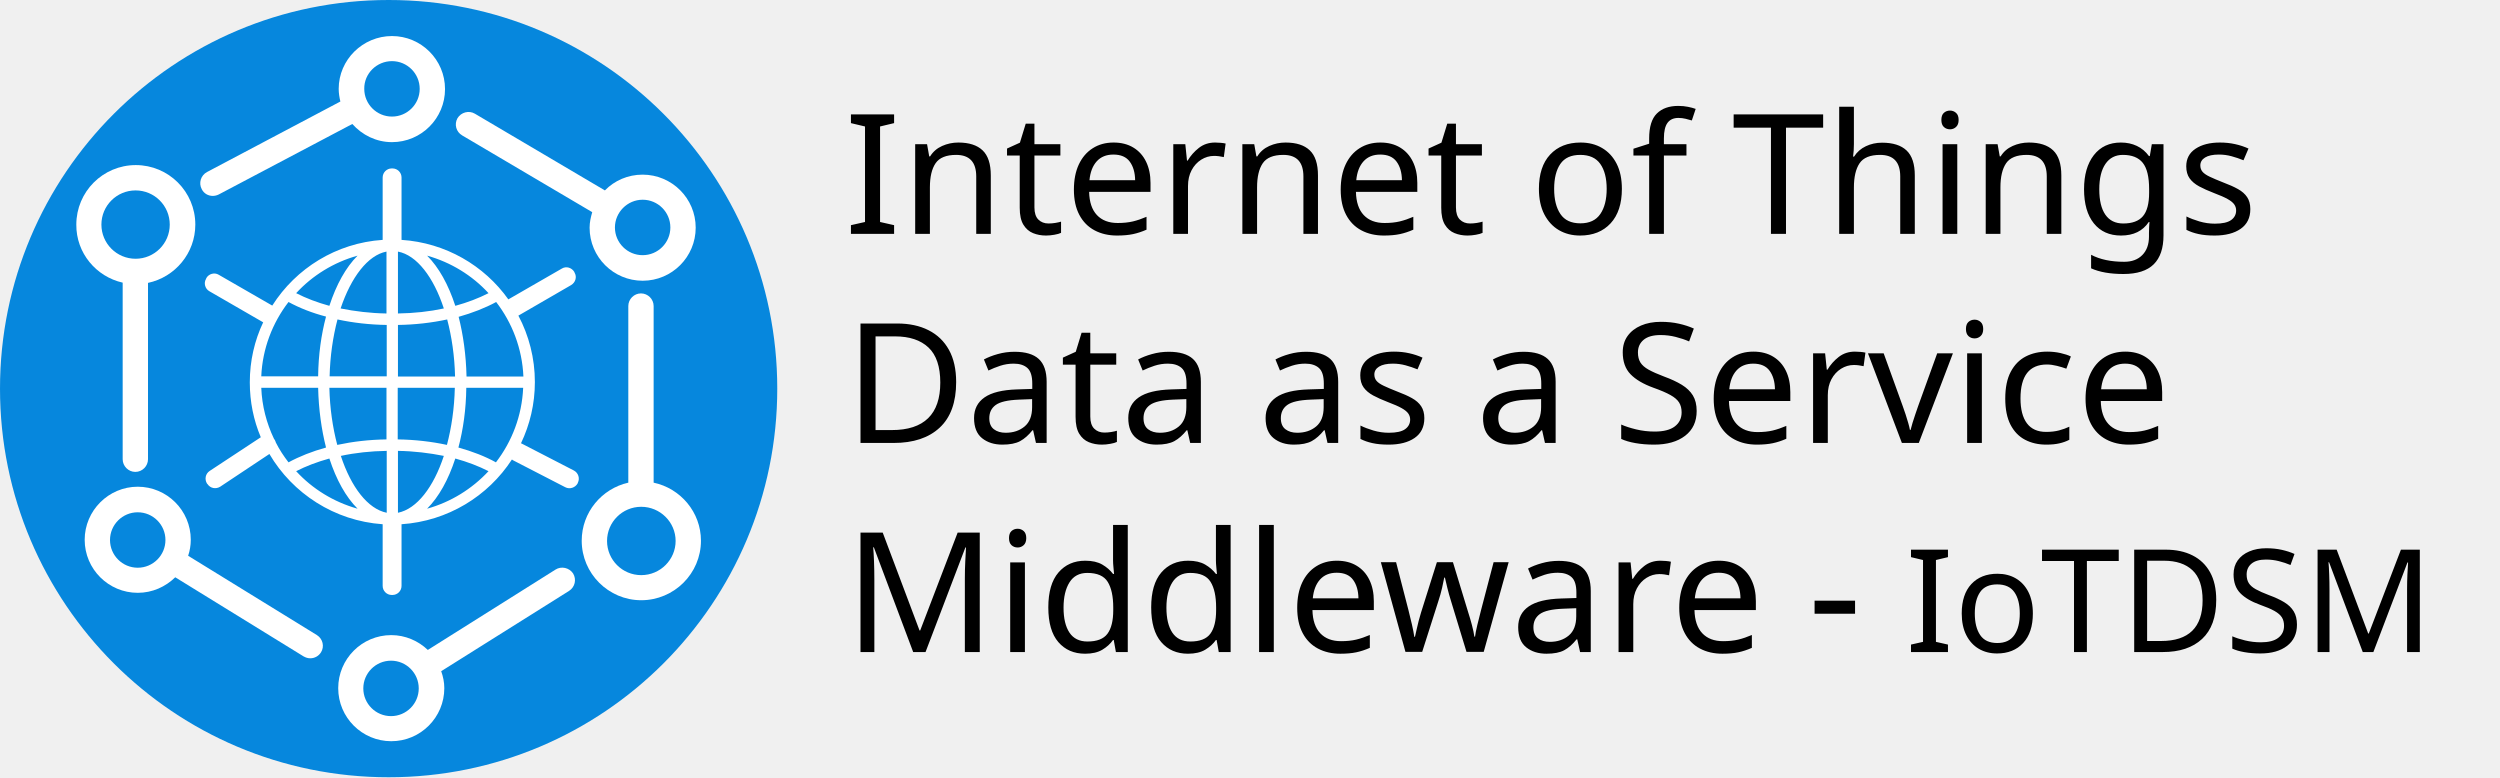
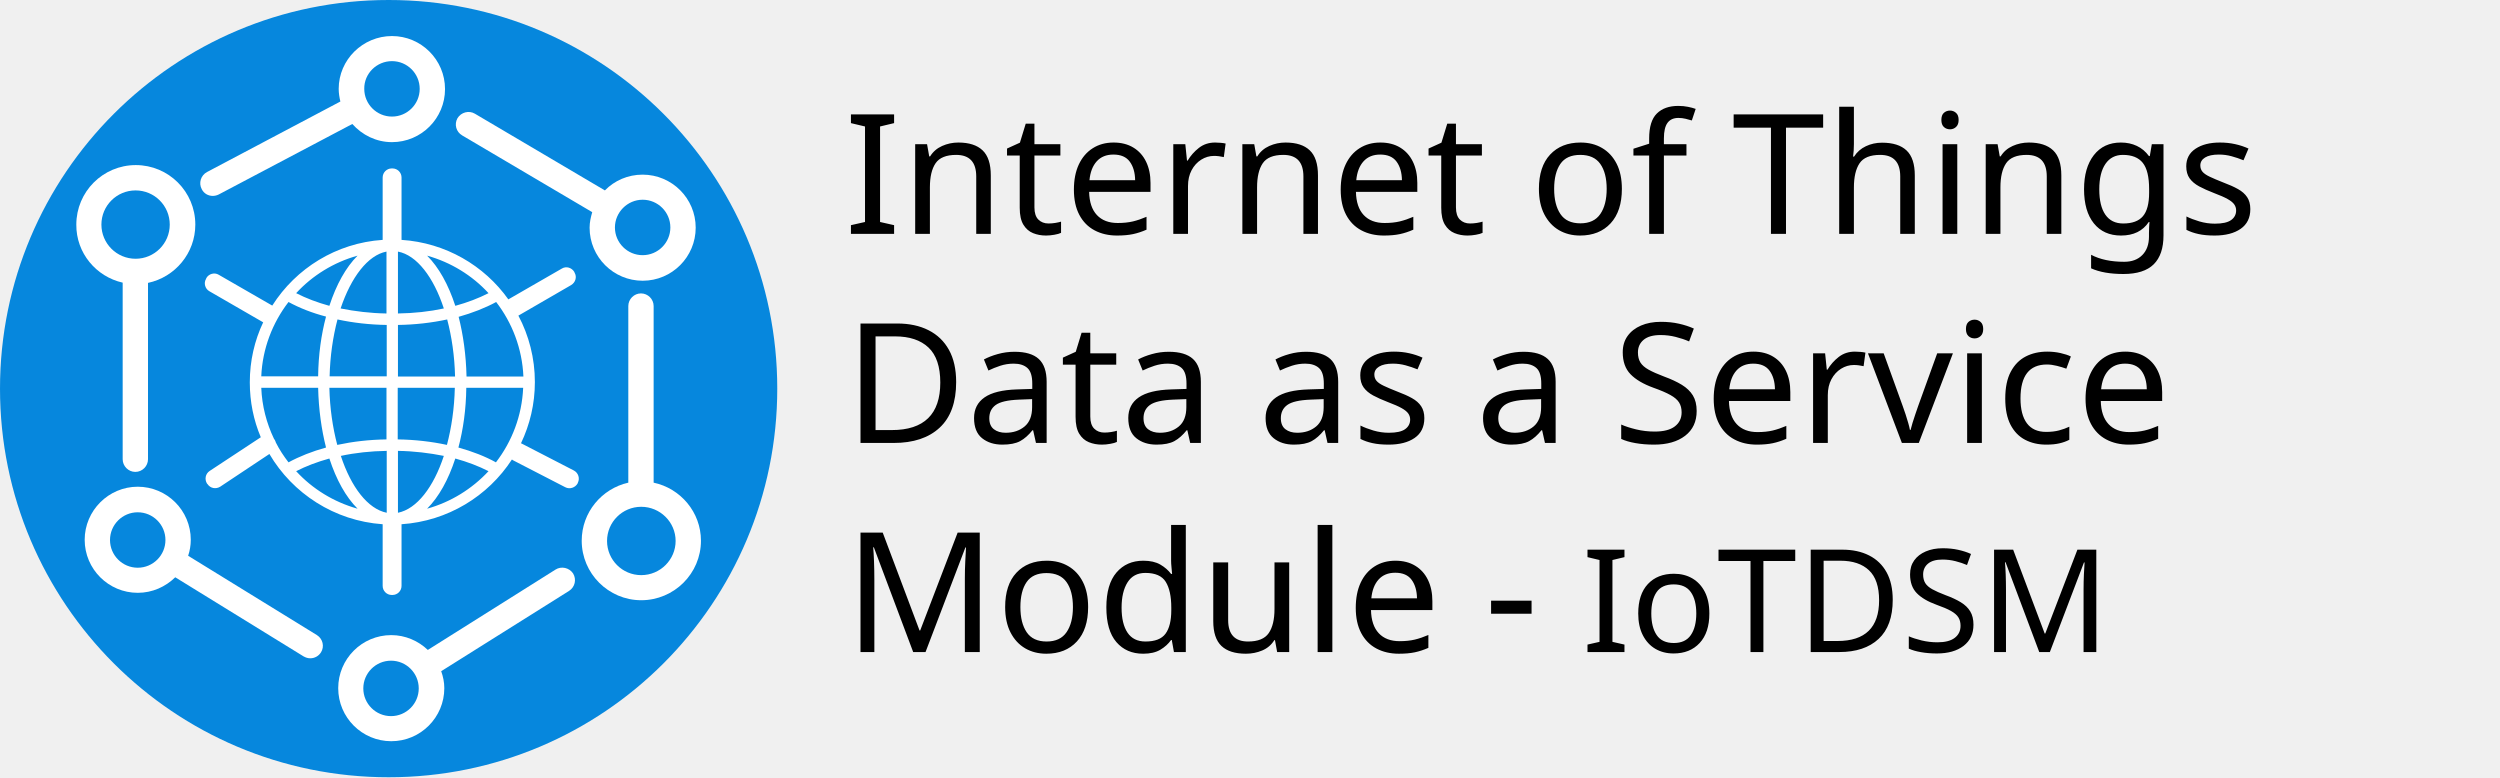
<svg xmlns="http://www.w3.org/2000/svg" width="295.263mm" height="91.798mm" viewBox="0 0 1046.206 325.269" id="svg2" version="1.1">
  <defs id="defs4" />
  <g id="layer1" transform="translate(-209.4127,-363.5465)">
    <g id="g3355">
      <g id="g3374">
        <flowRoot xml:space="preserve" id="flowRoot3471" style="font-style:normal;font-weight:normal;font-size:40px;line-height:125%;font-family:sans-serif;letter-spacing:0px;word-spacing:0px;fill:#000000;fill-opacity:1;stroke:none;stroke-width:1px;stroke-linecap:butt;stroke-linejoin:miter;stroke-opacity:1">
          <flowRegion id="flowRegion3473">
            <rect id="rect3475" width="293.954" height="250.518" x="209.102" y="405.865" />
          </flowRegion>
          <flowPara id="flowPara3477" />
        </flowRoot>
        <circle style="fill:#0687dd;fill-opacity:1;stroke:none" id="path3495" cx="372.047" cy="526.181" r="162.635" />
        <path id="path3439" d="m 260.748,481.831 0,73.9 c 0,2.9 2.4,5.3 5.3,5.3 2.9,0 5.3,-2.4 5.3,-5.3 l 0,-73.8 c 11.3,-2.4 19.8,-12.4 19.8,-24.4 0,-13.8 -11.2,-24.9 -24.9,-24.9 -13.8,0 -24.9,11.2 -24.9,24.9 -0.1,11.9 8.3,21.8 19.4,24.3 z m 5.4,-38.6 c 7.9,0 14.3,6.4 14.3,14.3 0,7.9 -6.4,14.3 -14.3,14.3 -7.9,0 -14.3,-6.4 -14.3,-14.3 0,-7.9 6.4,-14.3 14.3,-14.3 z" class="st1" style="fill:#ffffff" />
        <path id="path3441" d="m 298.448,445.531 c 0.8,0 1.7,-0.2 2.5,-0.6 l 55.9,-29.5 c 4.1,4.6 10,7.6 16.6,7.6 12.3,0 22.2,-10 22.2,-22.2 0,-12.3 -10,-22.2 -22.2,-22.2 -12.2,0 -22.3,9.9 -22.3,22.1 0,1.8 0.3,3.6 0.7,5.3 l -55.8,29.5 c -2.6,1.4 -3.6,4.6 -2.2,7.2 0.9,1.8 2.7,2.8 4.6,2.8 z m 75,-56.4 c 6.4,0 11.6,5.2 11.6,11.6 0,6.4 -5.2,11.6 -11.6,11.6 -6.4,0 -11.6,-5.2 -11.6,-11.6 -0.1,-6.4 5.2,-11.6 11.6,-11.6 z" class="st1" style="fill:#ffffff" />
        <path id="path3443" d="m 342.048,629.331 -53.9,-33.2 c 0.7,-2.1 1.1,-4.3 1.1,-6.7 0,-12.3 -10,-22.2 -22.2,-22.2 -12.2,0 -22.2,10 -22.2,22.2 0,12.3 10,22.2 22.2,22.2 6.1,0 11.6,-2.5 15.7,-6.5 l 53.7,33.1 c 0.9,0.5 1.8,0.8 2.8,0.8 1.8,0 3.5,-0.9 4.5,-2.5 1.5,-2.4 0.8,-5.6 -1.7,-7.2 z m -75,-28.2 c -6.4,0 -11.6,-5.2 -11.6,-11.6 0,-6.4 5.2,-11.6 11.6,-11.6 6.4,0 11.6,5.2 11.6,11.6 0,6.4 -5.2,11.6 -11.6,11.6 z" class="st1" style="fill:#ffffff" />
        <path id="path3445" d="m 482.948,565.531 0,-73.9 c 0,-2.9 -2.4,-5.3 -5.3,-5.3 -2.9,0 -5.3,2.4 -5.3,5.3 l 0,73.9 c -11.1,2.5 -19.5,12.4 -19.5,24.3 0,13.7 11.2,24.9 24.9,24.9 13.8,0 25,-11.2 25,-24.9 0,-11.9 -8.5,-21.9 -19.8,-24.3 z m -5.2,38.7 c -7.9,0 -14.3,-6.4 -14.3,-14.3 0,-7.9 6.4,-14.3 14.3,-14.3 7.9,0 14.4,6.4 14.4,14.3 0,7.8 -6.4,14.3 -14.4,14.3 z" class="st1" style="fill:#ffffff" />
        <path id="path3447" d="m 441.848,601.931 -53.4,33.6 c -4,-3.8 -9.4,-6.2 -15.3,-6.2 -12.3,0 -22.2,10 -22.2,22.2 0,12.3 10,22.2 22.2,22.2 12.3,0 22.2,-10 22.2,-22.2 0,-2.5 -0.5,-4.8 -1.3,-7.1 l 53.5,-33.6 c 2.5,-1.6 3.2,-4.8 1.7,-7.3 -1.6,-2.4 -4.9,-3.2 -7.4,-1.6 z m -68.8,61.3 c -6.4,0 -11.6,-5.2 -11.6,-11.6 0,-6.4 5.2,-11.6 11.6,-11.6 6.4,0 11.6,5.2 11.6,11.6 0,6.4 -5.2,11.6 -11.6,11.6 z" class="st1" style="fill:#ffffff" />
        <path id="path3449" d="m 402.848,420.231 54.4,32.1 c -0.6,2.1 -1.1,4.2 -1.1,6.5 0,12.3 10,22.2 22.2,22.2 12.3,0 22.2,-10 22.2,-22.2 0,-12.3 -10,-22.2 -22.2,-22.2 -6.2,0 -11.8,2.5 -15.8,6.6 l -54.4,-32.1 c -2.5,-1.5 -5.8,-0.6 -7.3,1.9 -1.4,2.5 -0.6,5.7 2,7.2 z m 75.5,26.9 c 6.4,0 11.6,5.2 11.6,11.6 0,6.4 -5.2,11.6 -11.6,11.6 -6.4,0 -11.6,-5.2 -11.6,-11.6 0,-6.3 5.2,-11.6 11.6,-11.6 z" class="st1" style="fill:#ffffff" />
        <path id="path3451" d="m 449.548,560.431 -21.9,-11.3 c -0.1,0 -0.1,0 -0.2,-0.1 3.7,-7.8 5.8,-16.4 5.8,-25.6 0,-10 -2.5,-19.5 -6.9,-27.8 l 22.1,-12.8 c 1.8,-1.1 2.5,-3.4 1.4,-5.2 l -0.1,-0.3 c -1.1,-1.8 -3.4,-2.5 -5.2,-1.4 l -22.4,12.9 c -10.1,-14.2 -26.3,-23.7 -44.7,-24.9 l 0,-26.1 c 0,-2.1 -1.7,-3.8 -3.8,-3.8 l -0.3,0 c -2.1,0 -3.8,1.7 -3.8,3.8 l 0,26.1 c -19.4,1.3 -36.3,11.9 -46.2,27.5 l -22.4,-12.9 c -1.8,-1.1 -4.2,-0.4 -5.2,1.4 l -0.1,0.3 c -1.1,1.8 -0.4,4.2 1.4,5.2 l 22.5,13 c -3.6,7.6 -5.6,16.1 -5.6,25.1 0,8.2 1.6,15.9 4.6,23 l -21.4,14.1 c -1.8,1.2 -2.2,3.5 -1.1,5.3 l 0.2,0.2 c 1.2,1.8 3.5,2.2 5.3,1.1 l 20.6,-13.7 c 9.7,16.5 27.2,28 47.4,29.4 l 0,25.8 c 0,2.1 1.7,3.8 3.8,3.8 l 0.3,0 c 2.1,0 3.8,-1.7 3.8,-3.8 l 0,-25.8 c 19.3,-1.3 36.2,-11.7 46.2,-27.1 0.1,0.1 0.3,0.2 0.4,0.3 l 21.9,11.3 c 1.9,1 4.2,0.2 5.2,-1.6 l 0.1,-0.3 c 0.9,-1.8 0.2,-4.1 -1.7,-5.1 z m -32.5,-70.5 c 6.7,8.7 10.9,19.5 11.4,31.2 l -23.8,0 c -0.2,-9 -1.4,-17.5 -3.3,-25 5.7,-1.6 11.1,-3.7 15.7,-6.2 z m -3.2,-3.7 c -4.1,2.1 -8.8,3.9 -13.9,5.3 -2.9,-8.9 -6.9,-16.1 -11.8,-21 10,2.8 18.9,8.3 25.7,15.7 z m -42.7,39.6 0,21.6 c -7.2,0.1 -14.1,0.9 -20.6,2.3 -1.9,-7.2 -3.1,-15.3 -3.3,-23.9 l 23.9,0 z m -23.8,-4.7 c 0.2,-8.6 1.4,-16.7 3.3,-23.9 6.5,1.4 13.4,2.2 20.6,2.3 l 0,21.5 -23.9,0 z m 28.6,4.7 23.8,0 c -0.2,8.6 -1.4,16.7 -3.3,23.9 -6.5,-1.4 -13.4,-2.2 -20.6,-2.3 l 0,-21.6 z m 0,-4.7 0,-21.6 c 7.2,-0.1 14.1,-0.9 20.6,-2.3 1.9,7.2 3.1,15.3 3.3,23.9 l -23.9,0 z m 19.2,-28.5 c -6,1.3 -12.5,2 -19.2,2.1 l 0,-25.9 c 7.9,1.5 14.9,10.7 19.2,23.8 z m -24,-23.8 0,25.9 c -6.7,-0.1 -13.2,-0.9 -19.2,-2.1 4.4,-13.1 11.4,-22.3 19.2,-23.8 z m -12.1,1.7 c -4.9,4.9 -8.9,12.1 -11.8,21 -5.1,-1.4 -9.8,-3.2 -13.9,-5.3 6.8,-7.4 15.7,-12.9 25.7,-15.7 z m -28.9,19.4 c 4.6,2.5 9.9,4.6 15.7,6.1 -2,7.5 -3.2,16 -3.3,25 l -23.8,0 c 0.5,-11.6 4.7,-22.4 11.4,-31.1 z m 0,67.1 c -2,-2.6 -3.8,-5.3 -5.3,-8.3 -0.1,-0.4 -0.3,-0.8 -0.5,-1.2 l -0.2,-0.2 c 0,-0.1 -0.1,-0.1 -0.1,-0.2 -3.1,-6.5 -5,-13.7 -5.3,-21.3 l 23.8,0 c 0.2,9 1.4,17.5 3.3,25 -5.8,1.6 -11.1,3.7 -15.7,6.2 z m 3.2,3.7 c 4.1,-2.1 8.8,-3.9 13.9,-5.3 2.9,8.9 6.9,16.1 11.8,21 -10,-2.8 -18.9,-8.3 -25.7,-15.7 z m 18.7,-6.4 c 6,-1.3 12.5,-2 19.2,-2.1 l 0,25.9 c -7.9,-1.6 -14.9,-10.7 -19.2,-23.8 z m 23.9,23.8 0,-25.9 c 6.7,0.1 13.2,0.9 19.2,2.1 -4.3,13.1 -11.3,22.2 -19.2,23.8 z m 12.2,-1.7 c 4.9,-4.9 8.9,-12.1 11.8,-21 5.1,1.4 9.8,3.2 13.9,5.3 -6.9,7.4 -15.7,12.9 -25.7,15.7 z m 13.1,-25.6 c 2,-7.5 3.2,-16 3.3,-25 l 23.8,0 c -0.5,11.7 -4.7,22.5 -11.4,31.2 -4.5,-2.5 -9.9,-4.6 -15.7,-6.2 z" class="st1" style="fill:#ffffff" />
        <text xml:space="preserve" style="font-style:normal;font-weight:normal;font-size:70px;line-height:125%;font-family:sans-serif;letter-spacing:0px;word-spacing:0px;fill:#000000;fill-opacity:1;stroke:none;stroke-width:1px;stroke-linecap:butt;stroke-linejoin:miter;stroke-opacity:1" x="562.718" y="461.416" id="text3506">
          <tspan id="tspan3508" x="562.718" y="461.416" style="font-style:normal;font-variant:normal;font-weight:normal;font-stretch:normal;font-family:'Amiri Quran';-inkscape-font-specification:'Amiri Quran'">Internet of Things</tspan>
          <tspan x="562.718" y="548.916" style="font-style:normal;font-variant:normal;font-weight:normal;font-stretch:normal;font-family:'Amiri Quran';-inkscape-font-specification:'Amiri Quran'" id="tspan3349">Data as a Service </tspan>
-           <tspan id="tspan3372" x="562.718" y="636.416" style="font-style:normal;font-variant:normal;font-weight:normal;font-stretch:normal;font-family:'Amiri Quran';-inkscape-font-specification:'Amiri Quran'">Middleware - <tspan style="font-size:60px" id="tspan3353">IoTDSM</tspan>
+           <tspan id="tspan3372" x="562.718" y="636.416" style="font-style:normal;font-variant:normal;font-weight:normal;font-stretch:normal;font-family:'Amiri Quran';-inkscape-font-specification:'Amiri Quran'">Module - <tspan style="font-size:60px" id="tspan3353">IoTDSM</tspan>
          </tspan>
        </text>
      </g>
    </g>
  </g>
  <style id="style3433" type="text/css">
	.st0{fill:#3765AF;}
	.st1{fill:#FFFFFF;}
</style>
</svg>
